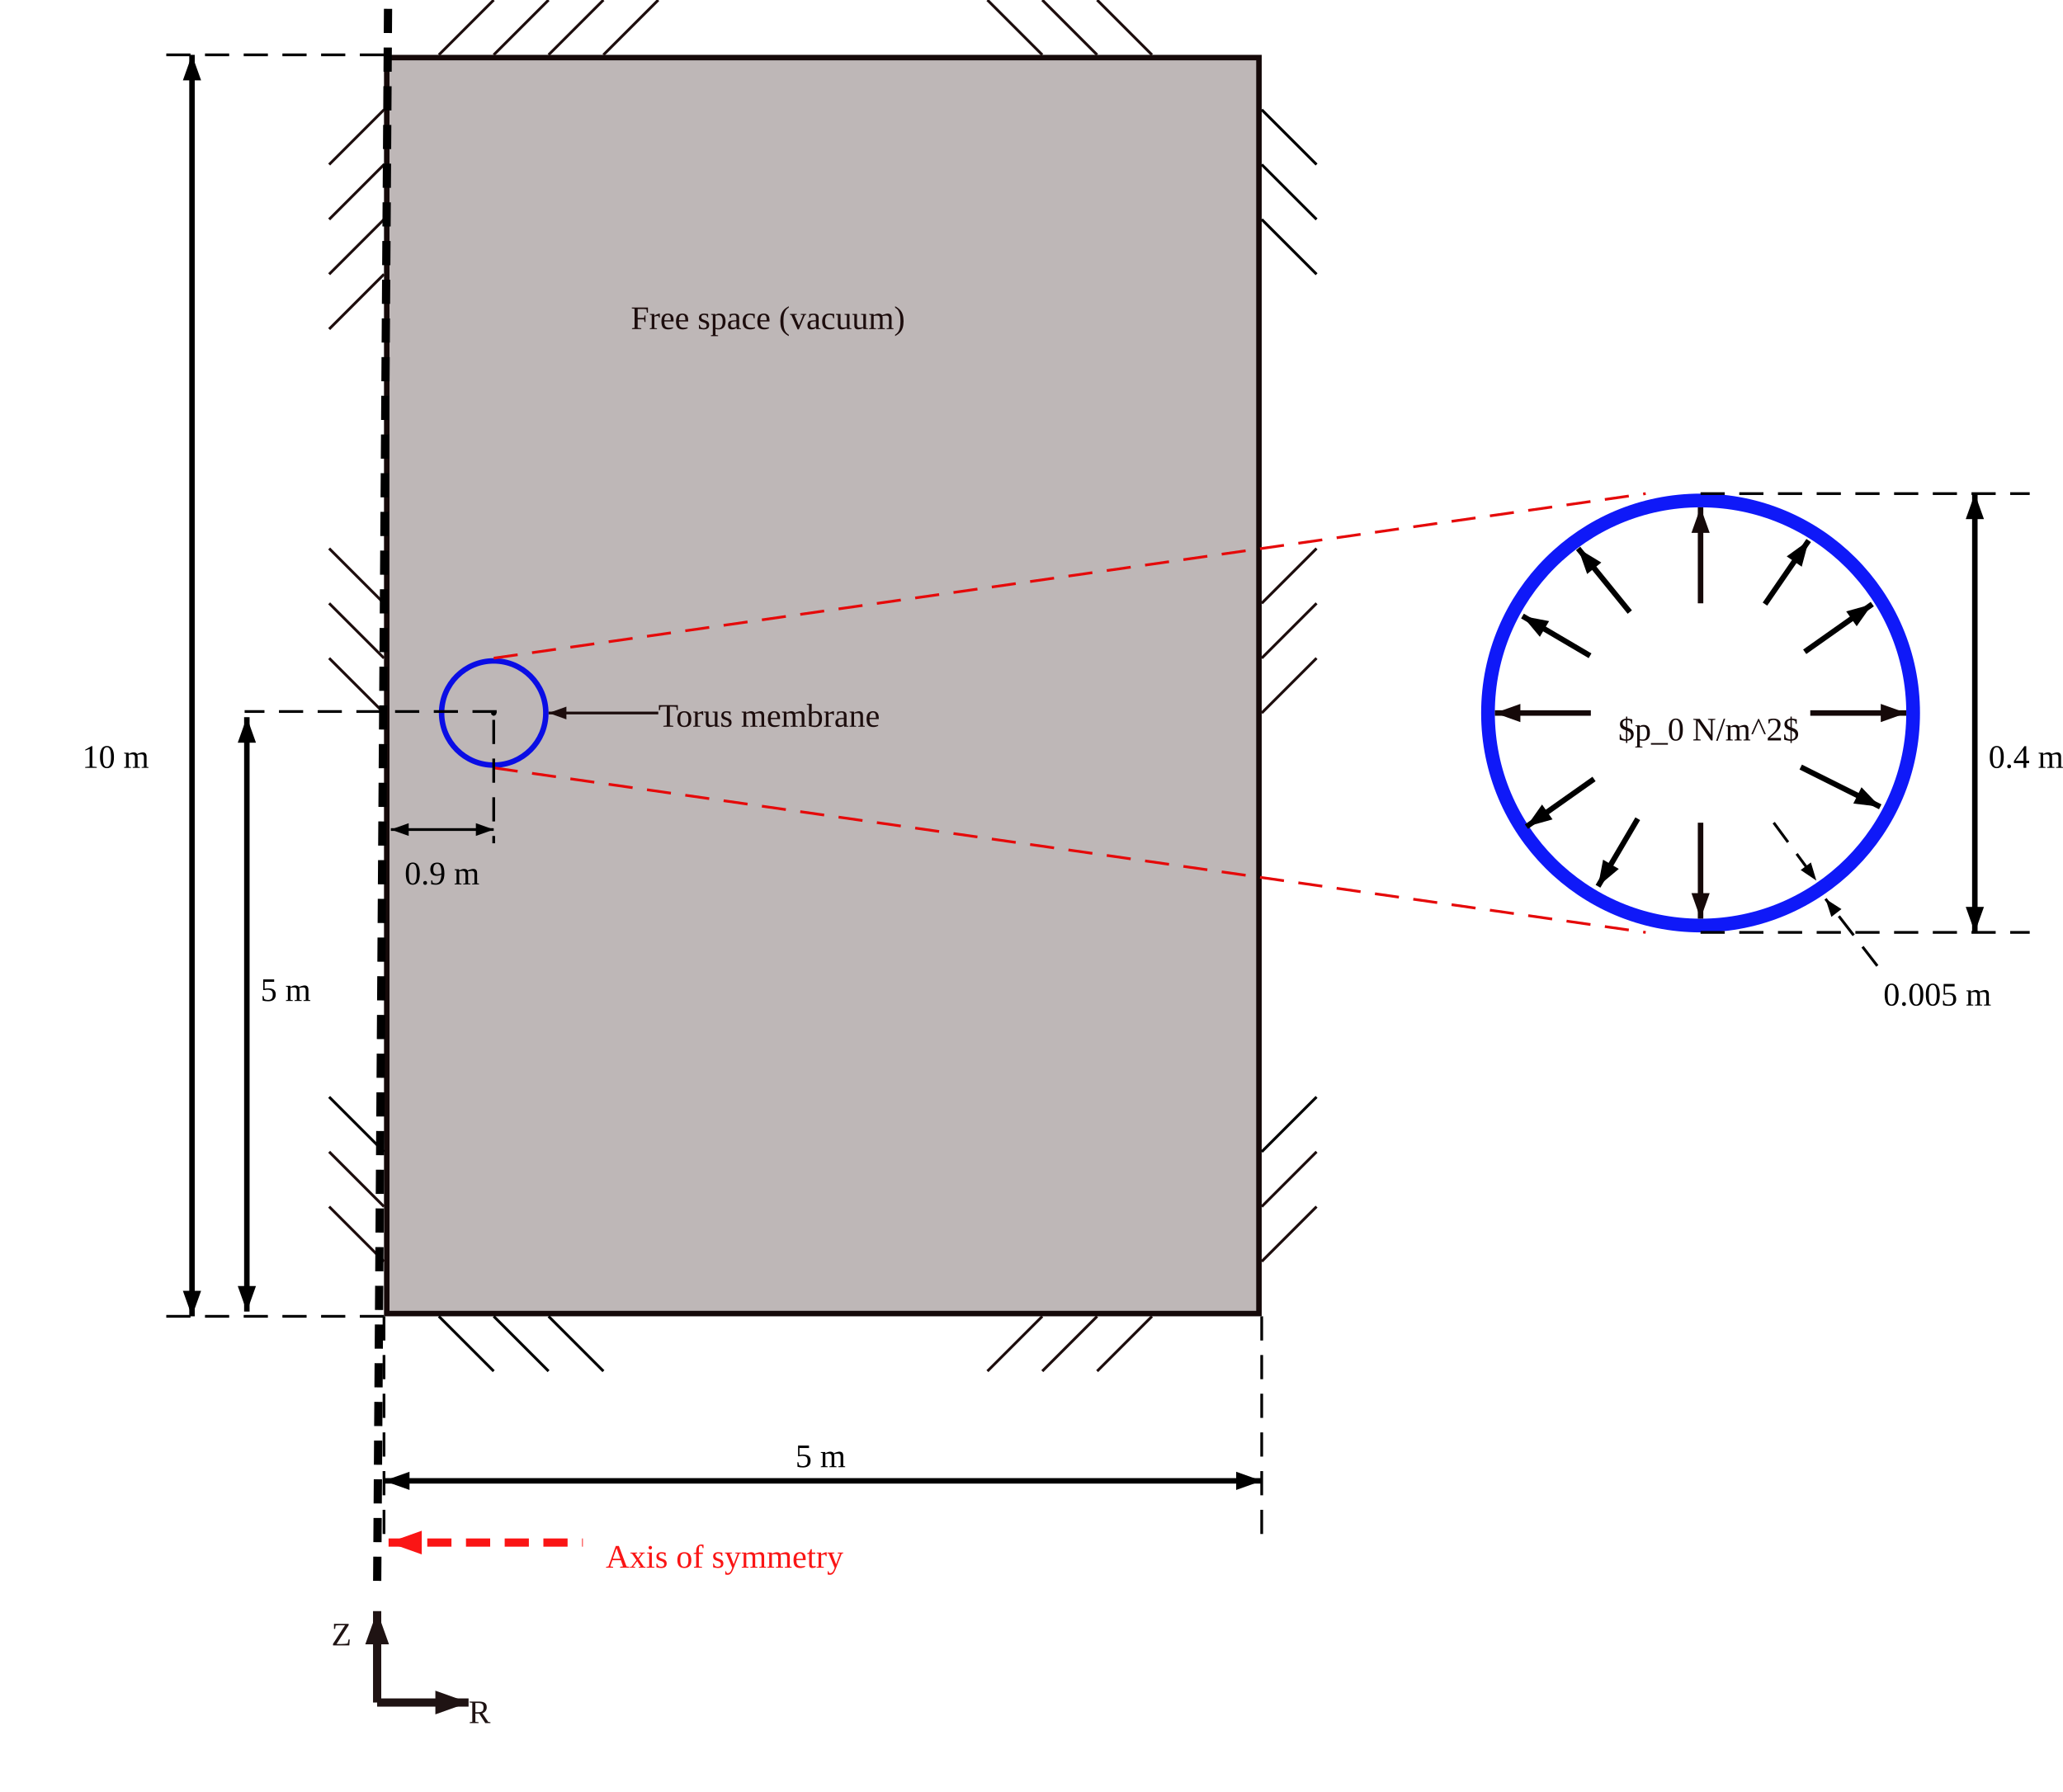
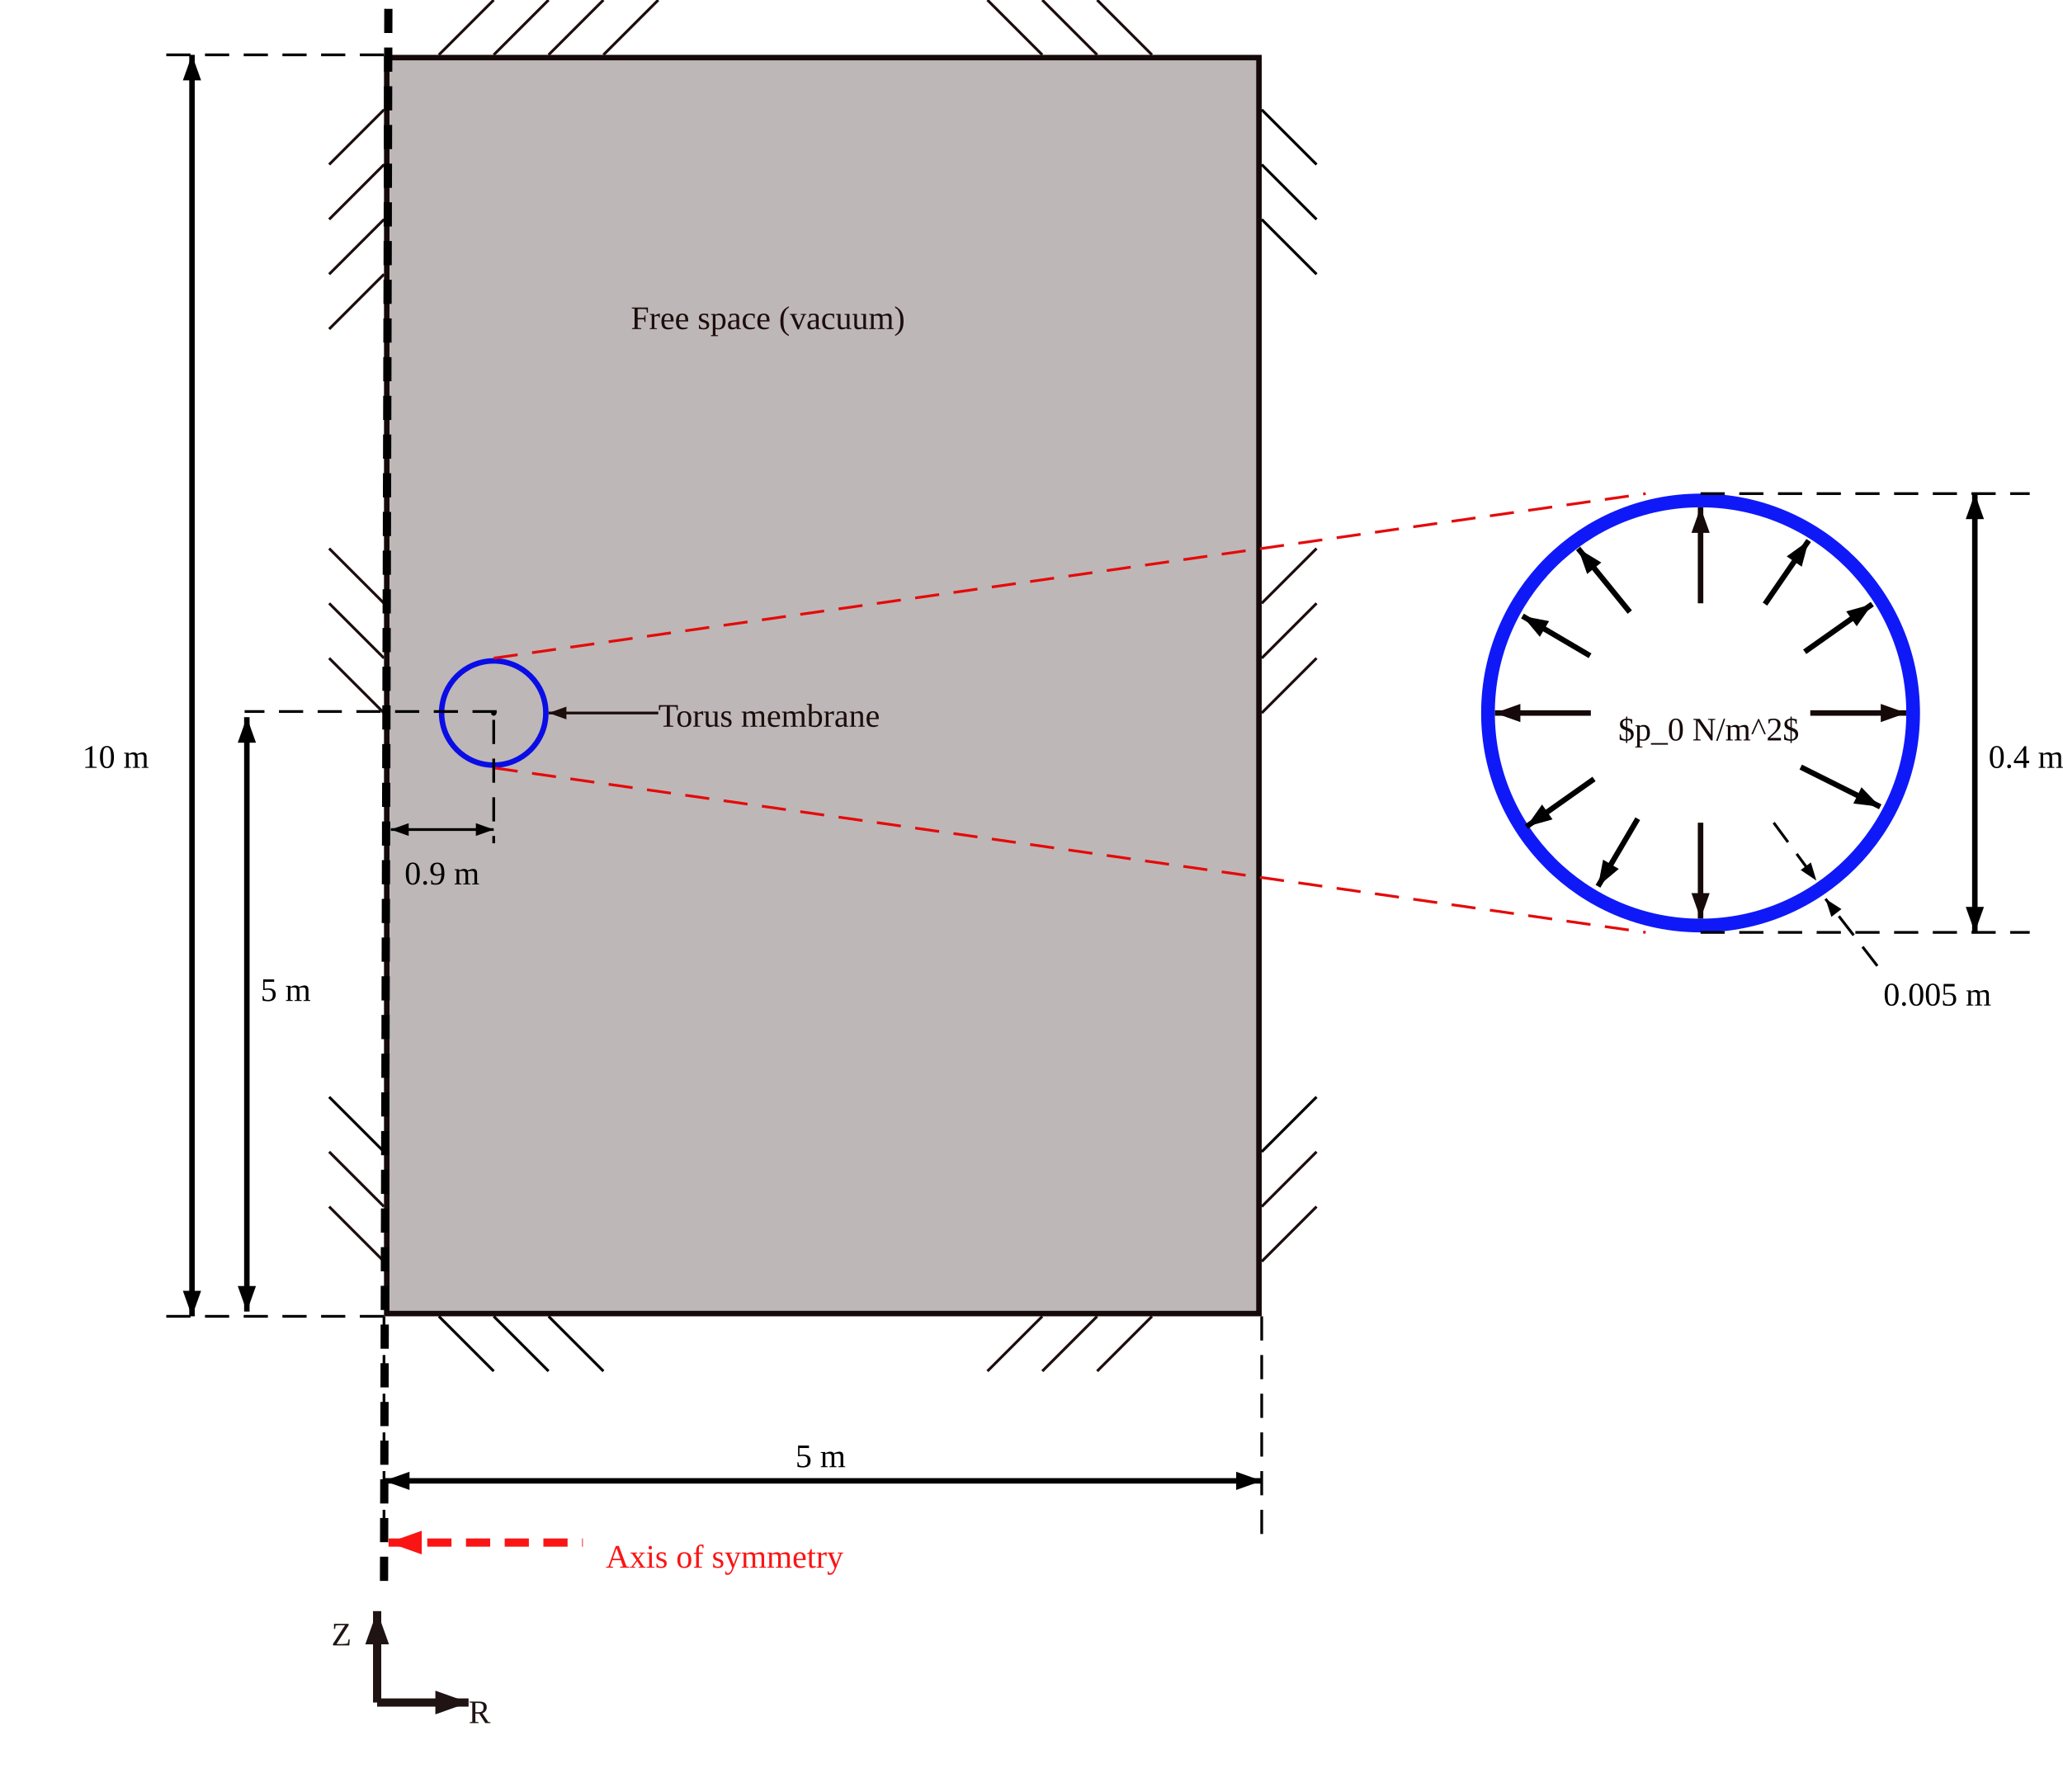
<svg xmlns="http://www.w3.org/2000/svg" xmlns:ns1="http://latexdraw.sourceforge.net/namespaces/latexdraw" version="1.1" baseProfile="full">
  <g>
-     <g ns1:type="circle" id="id1715291520">
+     <g ns1:type="circle" id="id947655870">
      <circle cx="620.0" cy="260.0" r="77.5" ns1:borderPos="outer" stroke-width="5.0" stroke="#0f19f8" fill="none" />
    </g>
-     <g ns1:type="joinedLines" id="id796488444">
-       <polyline points="620.0,220.0 620.0,185.0 " stroke-width="2.0" stroke="#150909" ns1:rotationAngle="0.0" marker-end="url(#arrow1-796488444)" />
-     </g>
-     <g ns1:type="joinedLines" id="id659071182">
-       <polyline points="660.0,260.0 695.0,260.0 " stroke-width="2.0" stroke="#150909" ns1:rotationAngle="0.0" marker-end="url(#arrow1-659071182)" />
-     </g>
-     <g ns1:type="joinedLines" id="id527860286">
-       <polyline points="620.0,300.0 620.0,335.0 " stroke-width="2.0" stroke="#150909" ns1:rotationAngle="0.0" marker-end="url(#arrow1-527860286)" />
-     </g>
-     <g ns1:type="joinedLines" id="id1057741480">
-       <polyline points="580.0,260.0 545.0,260.0 " stroke-width="2.0" stroke="#150909" ns1:rotationAngle="0.0" marker-end="url(#arrow1-1057741480)" />
-     </g>
-     <g ns1:type="text" id="id231834424" fill="#150909" ns1:position="bl">
+     <g ns1:type="joinedLines" id="id1913412514">
+       <polyline points="620.0,220.0 620.0,185.0 " stroke-width="2.0" stroke="#150909" ns1:rotationAngle="0.0" marker-end="url(#arrow1-1913412514)" />
+     </g>
+     <g ns1:type="joinedLines" id="id603915708">
+       <polyline points="660.0,260.0 695.0,260.0 " stroke-width="2.0" stroke="#150909" ns1:rotationAngle="0.0" marker-end="url(#arrow1-603915708)" />
+     </g>
+     <g ns1:type="joinedLines" id="id2138134264">
+       <polyline points="620.0,300.0 620.0,335.0 " stroke-width="2.0" stroke="#150909" ns1:rotationAngle="0.0" marker-end="url(#arrow1-2138134264)" />
+     </g>
+     <g ns1:type="joinedLines" id="id1131230819">
+       <polyline points="580.0,260.0 545.0,260.0 " stroke-width="2.0" stroke="#150909" ns1:rotationAngle="0.0" marker-end="url(#arrow1-1131230819)" />
+     </g>
+     <g ns1:type="text" id="id360414625" fill="#150909" ns1:position="bl">
      <text x="590.0" y="270.0">$p_0 N/m^2$</text>
    </g>
-     <g ns1:type="rectangle" id="id1731653583">
+     <g ns1:type="rectangle" id="id1311511008">
      <rect x="141.0" y="21.0" width="318.0" height="458.0" ns1:borderPos="outer" stroke-width="2.0" stroke="#150909" fill="#beb7b7" />
    </g>
-     <g ns1:type="circle" id="id1937343010">
+     <g ns1:type="circle" id="id2117020143">
      <circle cx="180.0" cy="260.0" r="19.0" ns1:borderPos="outer" stroke-width="2.0" stroke="#0a0de5" fill="#beb7b7" />
    </g>
-     <g ns1:type="joinedLines" id="id1722261918">
+     <g ns1:type="joinedLines" id="id1191865843">
      <polyline points="180.0,240.0 600.0,180.0 600.0,180.0 " stroke-width="1.0" stroke="#e50a0a" fill="none" stroke-dasharray="8.819, 5.292" ns1:rotationAngle="0.0" />
    </g>
-     <g ns1:type="joinedLines" id="id1193457729">
+     <g ns1:type="joinedLines" id="id612513681">
      <polyline points="180.0,280.0 600.0,340.0 " stroke-width="1.0" stroke="#e50a0a" stroke-dasharray="8.819, 5.292" ns1:rotationAngle="0.0" />
    </g>
-     <g ns1:type="joinedLines" id="id1373656265">
+     <g ns1:type="joinedLines" id="id1731361055">
      <polyline points="140.0,240.0 120.0,220.0 " stroke-width="1.0" stroke="#1d0d0d" ns1:rotationAngle="0.0" />
    </g>
-     <g ns1:type="joinedLines" id="id1360671035">
+     <g ns1:type="joinedLines" id="id1497699479">
      <polyline points="140.0,440.0 120.0,420.0 " stroke-width="1.0" stroke="#1d0d0d" ns1:rotationAngle="0.0" />
    </g>
-     <g ns1:type="joinedLines" id="id225058633">
+     <g ns1:type="joinedLines" id="id1096774933">
      <polyline points="140.0,460.0 120.0,440.0 " stroke-width="1.0" stroke="#1d0d0d" ns1:rotationAngle="0.0" />
    </g>
-     <g ns1:type="joinedLines" id="id1302090017">
+     <g ns1:type="joinedLines" id="id676899988">
      <polyline points="380.0,480.0 360.0,500.0 " stroke-width="1.0" stroke="#1d0d0d" ns1:rotationAngle="0.0" />
    </g>
-     <g ns1:type="joinedLines" id="id880335167">
+     <g ns1:type="joinedLines" id="id800588120">
      <polyline points="400.0,480.0 380.0,500.0 " stroke-width="1.0" stroke="#1d0d0d" ns1:rotationAngle="0.0" />
    </g>
-     <g ns1:type="joinedLines" id="id795589682">
+     <g ns1:type="joinedLines" id="id1550545996">
      <polyline points="420.0,480.0 400.0,500.0 " stroke-width="1.0" stroke="#1d0d0d" ns1:rotationAngle="0.0" />
    </g>
-     <g ns1:type="joinedLines" id="id474231357">
+     <g ns1:type="joinedLines" id="id263648674">
      <polyline points="460.0,460.0 480.0,440.0 " stroke-width="1.0" stroke="#1d0d0d" ns1:rotationAngle="0.0" />
    </g>
-     <g ns1:type="joinedLines" id="id1633691240">
+     <g ns1:type="joinedLines" id="id1798718266">
      <polyline points="460.0,440.0 480.0,420.0 " stroke-width="1.0" stroke="#1d0d0d" ns1:rotationAngle="0.0" />
    </g>
-     <g ns1:type="joinedLines" id="id262368430">
+     <g ns1:type="joinedLines" id="id1863531105">
      <polyline points="460.0,260.0 480.0,240.0 " stroke-width="1.0" stroke="#1d0d0d" ns1:rotationAngle="0.0" />
    </g>
-     <g ns1:type="joinedLines" id="id953114980">
+     <g ns1:type="joinedLines" id="id506105687">
      <polyline points="460.0,240.0 480.0,220.0 " stroke-width="1.0" stroke="#1d0d0d" ns1:rotationAngle="0.0" />
    </g>
-     <g ns1:type="joinedLines" id="id1159180434">
+     <g ns1:type="joinedLines" id="id957050792">
      <polyline points="460.0,220.0 480.0,200.0 " stroke-width="1.0" stroke="#1d0d0d" ns1:rotationAngle="0.0" />
    </g>
-     <g ns1:type="joinedLines" id="id1017991922">
+     <g ns1:type="joinedLines" id="id1437829914">
      <polyline points="420.0,20.0 400.0,0.0 " stroke-width="1.0" stroke="#1d0d0d" ns1:rotationAngle="0.0" />
    </g>
-     <g ns1:type="joinedLines" id="id1048153007">
+     <g ns1:type="joinedLines" id="id337194898">
      <polyline points="400.0,20.0 380.0,0.0 " stroke-width="1.0" stroke="#1d0d0d" ns1:rotationAngle="0.0" />
    </g>
-     <g ns1:type="joinedLines" id="id1104664029">
+     <g ns1:type="joinedLines" id="id222189515">
      <polyline points="380.0,20.0 360.0,0.0 " stroke-width="1.0" stroke="#1d0d0d" ns1:rotationAngle="0.0" />
    </g>
-     <g ns1:type="joinedLines" id="id1690453118">
+     <g ns1:type="joinedLines" id="id1297128912">
      <polyline points="220.0,20.0 240.0,0.0 240.0,0.0 " stroke-width="1.0" stroke="#1d0d0d" fill="none" ns1:rotationAngle="0.0" />
    </g>
-     <g ns1:type="joinedLines" id="id1439278506">
+     <g ns1:type="joinedLines" id="id292078914">
      <polyline points="200.0,20.0 220.0,0.0 " stroke-width="1.0" stroke="#1d0d0d" ns1:rotationAngle="0.0" />
    </g>
-     <g ns1:type="joinedLines" id="id301460692">
+     <g ns1:type="joinedLines" id="id168488696">
      <polyline points="180.0,20.0 200.0,0.0 " stroke-width="1.0" stroke="#1d0d0d" ns1:rotationAngle="0.0" />
    </g>
-     <g ns1:type="joinedLines" id="id1555129427">
+     <g ns1:type="joinedLines" id="id166111683">
      <polyline points="140.0,220.0 120.0,200.0 " stroke-width="1.0" stroke="#1d0d0d" ns1:rotationAngle="0.0" />
    </g>
-     <g ns1:type="joinedLines" id="id279175001">
+     <g ns1:type="joinedLines" id="id2109222373">
      <polyline points="140.0,260.0 120.0,240.0 " stroke-width="1.0" stroke="#1d0d0d" ns1:rotationAngle="0.0" />
    </g>
-     <g ns1:type="joinedLines" id="id1760149959">
+     <g ns1:type="joinedLines" id="id104109723">
      <polyline points="140.0,40.0 120.0,60.0 " stroke-width="1.0" stroke="#1d0d0d" ns1:rotationAngle="0.0" />
    </g>
-     <g ns1:type="joinedLines" id="id945075523">
+     <g ns1:type="joinedLines" id="id1509256148">
      <polyline points="140.0,60.0 120.0,80.0 " stroke-width="1.0" stroke="#1d0d0d" ns1:rotationAngle="0.0" />
    </g>
-     <g ns1:type="joinedLines" id="id1277591911">
+     <g ns1:type="joinedLines" id="id1166845847">
      <polyline points="140.0,80.0 120.0,100.0 " stroke-width="1.0" stroke="#1d0d0d" ns1:rotationAngle="0.0" />
    </g>
-     <g ns1:type="joinedLines" id="id2021765097">
+     <g ns1:type="joinedLines" id="id662170118">
      <polyline points="140.0,100.0 120.0,120.0 " stroke-width="1.0" stroke="#1d0d0d" ns1:rotationAngle="0.0" />
    </g>
-     <g ns1:type="joinedLines" id="id1450540252">
+     <g ns1:type="joinedLines" id="id334502262">
      <polyline points="160.0,20.0 180.0,0.0 " stroke-width="1.0" stroke="#1d0d0d" ns1:rotationAngle="0.0" />
    </g>
-     <g ns1:type="joinedLines" id="id1365976067">
+     <g ns1:type="joinedLines" id="id709176263">
      <polyline points="780.0,220.0 780.0,220.0 " stroke-width="1.0" stroke="#1d0d0d" ns1:rotationAngle="0.0" />
    </g>
-     <g ns1:type="text" id="id552280168" fill="#1d0d0d" ns1:position="bl">
+     <g ns1:type="text" id="id1805906467" fill="#1d0d0d" ns1:position="bl">
      <text x="230.0" y="120.0">Free space (vacuum)</text>
    </g>
-     <g ns1:type="text" id="id902833791" fill="#1d0d0d" ns1:position="bl">
+     <g ns1:type="text" id="id1339959995" fill="#1d0d0d" ns1:position="bl">
      <text x="240.0" y="265.0">Torus membrane</text>
    </g>
-     <g ns1:type="joinedLines" id="id625587372">
-       <polyline points="240.0,260.0 200.0,260.0 " stroke-width="1.0" stroke="#1d0d0d" ns1:rotationAngle="0.0" marker-end="url(#arrow1-625587372)" />
-     </g>
-     <g ns1:type="joinedLines" id="id914391775">
+     <g ns1:type="joinedLines" id="id1070508123">
+       <polyline points="240.0,260.0 200.0,260.0 " stroke-width="1.0" stroke="#1d0d0d" ns1:rotationAngle="0.0" marker-end="url(#arrow1-1070508123)" />
+     </g>
+     <g ns1:type="joinedLines" id="id2092471926">
      <polyline points="460.0,420.0 480.0,400.0 " stroke-width="1.0" stroke="black" ns1:rotationAngle="0.0" />
    </g>
-     <g ns1:type="joinedLines" id="id1783861644">
+     <g ns1:type="joinedLines" id="id139138242">
      <polyline points="460.0,40.0 480.0,60.0 " stroke-width="1.0" stroke="black" ns1:rotationAngle="0.0" />
    </g>
-     <g ns1:type="joinedLines" id="id1173497540">
+     <g ns1:type="joinedLines" id="id943928513">
      <polyline points="460.0,60.0 480.0,80.0 " stroke-width="1.0" stroke="black" ns1:rotationAngle="0.0" />
    </g>
-     <g ns1:type="joinedLines" id="id217996330">
+     <g ns1:type="joinedLines" id="id1172041915">
      <polyline points="460.0,80.0 480.0,100.0 " stroke-width="1.0" stroke="black" ns1:rotationAngle="0.0" />
    </g>
-     <g ns1:type="joinedLines" id="id433973337">
+     <g ns1:type="joinedLines" id="id1680041023">
      <polyline points="140.0,420.0 120.0,400.0 " stroke-width="1.0" stroke="black" ns1:rotationAngle="0.0" />
    </g>
-     <g ns1:type="joinedLines" id="id650266952">
+     <g ns1:type="joinedLines" id="id1543159117">
      <polyline points="160.0,480.0 180.0,500.0 " stroke-width="1.0" stroke="black" ns1:rotationAngle="0.0" />
    </g>
-     <g ns1:type="joinedLines" id="id1960515006">
+     <g ns1:type="joinedLines" id="id1555244499">
      <polyline points="180.0,480.0 200.0,500.0 " stroke-width="1.0" stroke="black" ns1:rotationAngle="0.0" />
    </g>
-     <g ns1:type="joinedLines" id="id42841561">
+     <g ns1:type="joinedLines" id="id1706777819">
      <polyline points="200.0,480.0 220.0,500.0 " stroke-width="1.0" stroke="black" ns1:rotationAngle="0.0" />
    </g>
-     <g ns1:type="joinedLines" id="id967241823">
+     <g ns1:type="joinedLines" id="id1979922327">
      <polyline points="620.0,180.0 740.0,180.0 " stroke-width="1.0" stroke="black" stroke-dasharray="8.819, 5.292" ns1:rotationAngle="0.0" />
    </g>
-     <g ns1:type="joinedLines" id="id1769363604">
+     <g ns1:type="joinedLines" id="id237129259">
      <polyline points="620.0,340.0 740.0,340.0 " stroke-width="1.0" stroke="black" stroke-dasharray="8.819, 5.292" ns1:rotationAngle="0.0" />
    </g>
-     <g ns1:type="joinedLines" id="id291185281">
-       <polyline points="720.0,180.0 720.0,340.0 " stroke-width="2.0" stroke="black" ns1:rotationAngle="0.0" marker-start="url(#arrow0-291185281)" marker-end="url(#arrow1-291185281)" />
-     </g>
-     <g ns1:type="text" id="id191239959" fill="black" ns1:position="bl">
+     <g ns1:type="joinedLines" id="id172897735">
+       <polyline points="720.0,180.0 720.0,340.0 " stroke-width="2.0" stroke="black" ns1:rotationAngle="0.0" marker-start="url(#arrow0-172897735)" marker-end="url(#arrow1-172897735)" />
+     </g>
+     <g ns1:type="text" id="id910095634" fill="black" ns1:position="bl">
      <text x="725.0" y="280.0">0.4 m</text>
    </g>
-     <g ns1:type="joinedLines" id="id1138844624">
-       <polyline points="70.0,20.0 70.0,480.0 " stroke-width="2.0" stroke="black" ns1:rotationAngle="0.0" marker-start="url(#arrow0-1138844624)" marker-end="url(#arrow1-1138844624)" />
-     </g>
-     <g ns1:type="joinedLines" id="id1376597141">
-       <polyline points="140.0,540.0 460.0,540.0 " stroke-width="2.0" stroke="black" ns1:rotationAngle="0.0" marker-start="url(#arrow0-1376597141)" marker-end="url(#arrow1-1376597141)" />
-     </g>
-     <g ns1:type="joinedLines" id="id568282738">
+     <g ns1:type="joinedLines" id="id1302662687">
+       <polyline points="70.0,20.0 70.0,480.0 " stroke-width="2.0" stroke="black" ns1:rotationAngle="0.0" marker-start="url(#arrow0-1302662687)" marker-end="url(#arrow1-1302662687)" />
+     </g>
+     <g ns1:type="joinedLines" id="id723147569">
+       <polyline points="140.0,540.0 460.0,540.0 " stroke-width="2.0" stroke="black" ns1:rotationAngle="0.0" marker-start="url(#arrow0-723147569)" marker-end="url(#arrow1-723147569)" />
+     </g>
+     <g ns1:type="joinedLines" id="id268272533">
      <polyline points="140.0,480.0 60.0,480.0 " stroke-width="1.0" stroke="black" stroke-dasharray="8.819, 5.292" ns1:rotationAngle="0.0" />
    </g>
-     <g ns1:type="joinedLines" id="id1975602821">
+     <g ns1:type="joinedLines" id="id2062650442">
      <polyline points="140.0,20.0 60.0,20.0 " stroke-width="1.0" stroke="black" stroke-dasharray="8.819, 5.292" ns1:rotationAngle="0.0" />
    </g>
-     <g ns1:type="joinedLines" id="id84841741">
+     <g ns1:type="joinedLines" id="id516974496">
      <polyline points="140.0,480.0 140.0,560.0 " stroke-width="1.0" stroke="black" stroke-dasharray="8.819, 5.292" ns1:rotationAngle="0.0" />
    </g>
-     <g ns1:type="joinedLines" id="id793796568">
+     <g ns1:type="joinedLines" id="id935827981">
      <polyline points="460.0,480.0 460.0,560.0 " stroke-width="1.0" stroke="black" stroke-dasharray="8.819, 5.292" ns1:rotationAngle="0.0" />
    </g>
-     <g ns1:type="text" id="id1269003492" fill="black" ns1:position="bl">
+     <g ns1:type="text" id="id352336432" fill="black" ns1:position="bl">
      <text x="290.0" y="535.0">5 m</text>
    </g>
-     <g ns1:type="text" id="id108867871" fill="black" ns1:position="bl">
+     <g ns1:type="text" id="id120044846" fill="black" ns1:position="bl">
      <text x="30.0" y="280.0">10 m</text>
    </g>
-     <g ns1:type="joinedLines" id="id769520371">
-       <polyline points="684.444,352.222 665.556,327.778 " stroke-width="1.0" stroke="black" stroke-dasharray="8.819, 5.292" ns1:rotationAngle="0.0" marker-end="url(#arrow1-769520371)" />
-     </g>
-     <g ns1:type="joinedLines" id="id422287978">
-       <polyline points="646.667,300 662.222,321.111 " stroke-width="1.0" stroke="black" stroke-dasharray="8.819, 5.292" ns1:rotationAngle="0.0" marker-end="url(#arrow1-422287978)" />
-     </g>
-     <g ns1:type="text" id="id79649998" fill="black" ns1:position="bl">
+     <g ns1:type="joinedLines" id="id134014627">
+       <polyline points="684.444,352.222 665.556,327.778 " stroke-width="1.0" stroke="black" stroke-dasharray="8.819, 5.292" ns1:rotationAngle="0.0" marker-end="url(#arrow1-134014627)" />
+     </g>
+     <g ns1:type="joinedLines" id="id1807113595">
+       <polyline points="646.667,300 662.222,321.111 " stroke-width="1.0" stroke="black" stroke-dasharray="8.819, 5.292" ns1:rotationAngle="0.0" marker-end="url(#arrow1-1807113595)" />
+     </g>
+     <g ns1:type="text" id="id1851986525" fill="black" ns1:position="bl">
      <text x="686.667" y="366.667">0.005 m</text>
    </g>
-     <g ns1:type="joinedLines" id="id1099067129">
-       <polyline points="594.203,223.188 575.362,200 " stroke-width="2.0" stroke="black" ns1:rotationAngle="0.0" marker-end="url(#arrow1-1099067129)" />
-     </g>
-     <g ns1:type="joinedLines" id="id1123802396">
-       <polyline points="579.71,239.13 555.072,224.638 " stroke-width="2.0" stroke="black" ns1:rotationAngle="0.0" marker-end="url(#arrow1-1123802396)" />
-     </g>
-     <g ns1:type="joinedLines" id="id1853613173">
-       <polyline points="643.478,220.29 659.42,197.101 " stroke-width="2.0" stroke="black" ns1:rotationAngle="0.0" marker-end="url(#arrow1-1853613173)" />
-     </g>
-     <g ns1:type="joinedLines" id="id1816093262">
-       <polyline points="657.971,237.681 682.609,220.29 " stroke-width="2.0" stroke="black" ns1:rotationAngle="0.0" marker-end="url(#arrow1-1816093262)" />
-     </g>
-     <g ns1:type="joinedLines" id="id72748110">
-       <polyline points="656.522,279.71 685.507,294.203 " stroke-width="2.0" stroke="black" ns1:rotationAngle="0.0" marker-end="url(#arrow1-72748110)" />
-     </g>
-     <g ns1:type="joinedLines" id="id1639810107">
-       <polyline points="597.101,298.551 582.609,323.188 " stroke-width="2.0" stroke="black" ns1:rotationAngle="0.0" marker-end="url(#arrow1-1639810107)" />
-     </g>
-     <g ns1:type="joinedLines" id="id406422247">
-       <polyline points="581.159,284.058 556.522,301.449 " stroke-width="2.0" stroke="black" ns1:rotationAngle="0.0" marker-end="url(#arrow1-406422247)" />
-     </g>
-     <g ns1:type="dot" id="id1798600961" ns1:size="2.0" ns1:dotShape="*" ns1:position="180.0 260.0">
+     <g ns1:type="joinedLines" id="id937940847">
+       <polyline points="594.203,223.188 575.362,200 " stroke-width="2.0" stroke="black" ns1:rotationAngle="0.0" marker-end="url(#arrow1-937940847)" />
+     </g>
+     <g ns1:type="joinedLines" id="id512493820">
+       <polyline points="579.71,239.13 555.072,224.638 " stroke-width="2.0" stroke="black" ns1:rotationAngle="0.0" marker-end="url(#arrow1-512493820)" />
+     </g>
+     <g ns1:type="joinedLines" id="id1641999963">
+       <polyline points="643.478,220.29 659.42,197.101 " stroke-width="2.0" stroke="black" ns1:rotationAngle="0.0" marker-end="url(#arrow1-1641999963)" />
+     </g>
+     <g ns1:type="joinedLines" id="id584386169">
+       <polyline points="657.971,237.681 682.609,220.29 " stroke-width="2.0" stroke="black" ns1:rotationAngle="0.0" marker-end="url(#arrow1-584386169)" />
+     </g>
+     <g ns1:type="joinedLines" id="id72373705">
+       <polyline points="656.522,279.71 685.507,294.203 " stroke-width="2.0" stroke="black" ns1:rotationAngle="0.0" marker-end="url(#arrow1-72373705)" />
+     </g>
+     <g ns1:type="joinedLines" id="id1400260368">
+       <polyline points="597.101,298.551 582.609,323.188 " stroke-width="2.0" stroke="black" ns1:rotationAngle="0.0" marker-end="url(#arrow1-1400260368)" />
+     </g>
+     <g ns1:type="joinedLines" id="id290434224">
+       <polyline points="581.159,284.058 556.522,301.449 " stroke-width="2.0" stroke="black" ns1:rotationAngle="0.0" marker-end="url(#arrow1-290434224)" />
+     </g>
+     <g ns1:type="dot" id="id2054853330" ns1:size="2.0" ns1:dotShape="*" ns1:position="180.0 260.0">
      <path d="M 180.923 260.0 C 180.923 260.51 180.51 260.923 180.0 260.923 C 179.49 260.923 179.077 260.51 179.077 260.0 C 179.077 259.49 179.49 259.077 180.0 259.077 C 180.51 259.077 180.923 259.49 180.923 260.0 z " fill="black" stroke-linecap="square" stroke-linejoin="butt" stroke-width="0.125" stroke-miterlimit="10.0" stroke-dashoffset="0.0" stroke="black" />
    </g>
-     <g ns1:type="joinedLines" id="id162153507">
+     <g ns1:type="joinedLines" id="id1500874693">
      <polyline points="180.0,262.5 180.0,307.5 " stroke-width="1.0" stroke="black" stroke-dasharray="8.819, 5.292" ns1:rotationAngle="0.0" />
    </g>
-     <g ns1:type="joinedLines" id="id200438065">
-       <polyline points="142.5,302.5 180.0,302.5 " stroke-width="1.0" stroke="black" ns1:rotationAngle="0.0" marker-start="url(#arrow0-200438065)" marker-end="url(#arrow1-200438065)" />
-     </g>
-     <g ns1:type="text" id="id74044177" fill="black" ns1:position="bl">
+     <g ns1:type="joinedLines" id="id1211834519">
+       <polyline points="142.5,302.5 180.0,302.5 " stroke-width="1.0" stroke="black" ns1:rotationAngle="0.0" marker-start="url(#arrow0-1211834519)" marker-end="url(#arrow1-1211834519)" />
+     </g>
+     <g ns1:type="text" id="id2098315275" fill="black" ns1:position="bl">
      <text x="147.5" y="322.5">0.9 m</text>
    </g>
-     <g ns1:type="joinedLines" id="id470434132">
-       <polyline points="90,478.261 90,261.522 " stroke-width="2.0" stroke="black" ns1:rotationAngle="0.0" marker-start="url(#arrow0-470434132)" marker-end="url(#arrow1-470434132)" />
-     </g>
-     <g ns1:type="joinedLines" id="id1092029682">
+     <g ns1:type="joinedLines" id="id1824487590">
+       <polyline points="90,478.261 90,261.522 " stroke-width="2.0" stroke="black" ns1:rotationAngle="0.0" marker-start="url(#arrow0-1824487590)" marker-end="url(#arrow1-1824487590)" />
+     </g>
+     <g ns1:type="joinedLines" id="id1845531615">
      <polyline points="181.081,259.459 89.189,259.459 " stroke-width="1.0" stroke="black" stroke-dasharray="8.819, 5.292" ns1:rotationAngle="0.0" />
    </g>
-     <g ns1:type="text" id="id1821559722" fill="black" ns1:position="bl">
+     <g ns1:type="text" id="id1490451591" fill="black" ns1:position="bl">
      <text x="95.0" y="365.0">5 m</text>
    </g>
-     <g ns1:type="joinedLines" id="id803496359">
-       <polyline points="141.667,-25.0 137.5,579.167 " stroke-width="3.0" stroke="black" stroke-dasharray="8.819, 5.292" ns1:rotationAngle="0.0" />
-     </g>
-     <g ns1:type="joinedLines" id="id407337912">
-       <polyline points="141.667,562.5 212.5,562.5 " stroke-width="3.0" stroke="#fa1515" stroke-dasharray="8.819, 5.292" ns1:rotationAngle="0.0" marker-start="url(#arrow0-407337912)" />
-     </g>
-     <g ns1:type="text" id="id9207889" fill="#fa1515" ns1:position="bl">
+     <g ns1:type="joinedLines" id="id849510953">
+       <polyline points="141.667,-25.0 140.0,580.0 " stroke-width="3.0" stroke="black" stroke-dasharray="8.819, 5.292" ns1:rotationAngle="0.0" />
+     </g>
+     <g ns1:type="joinedLines" id="id1287341536">
+       <polyline points="141.667,562.5 212.5,562.5 " stroke-width="3.0" stroke="#fa1515" stroke-dasharray="8.819, 5.292" ns1:rotationAngle="0.0" marker-start="url(#arrow0-1287341536)" />
+     </g>
+     <g ns1:type="text" id="id869816094" fill="#fa1515" ns1:position="bl">
      <text x="220.833" y="571.667">Axis of symmetry</text>
    </g>
-     <g ns1:type="joinedLines" id="id945794910">
-       <polyline points="137.5,587.5 137.5,620.833 " stroke-width="3.0" stroke="#1f1313" ns1:rotationAngle="0.0" marker-start="url(#arrow0-945794910)" />
-     </g>
-     <g ns1:type="joinedLines" id="id1434361705">
-       <polyline points="170.833,620.833 137.5,620.833 " stroke-width="3.0" stroke="#1f1313" ns1:rotationAngle="0.0" marker-start="url(#arrow0-1434361705)" />
-     </g>
-     <g ns1:type="text" id="id206708908" fill="#1f1313" ns1:position="bl">
+     <g ns1:type="joinedLines" id="id635080896">
+       <polyline points="137.5,587.5 137.5,620.833 " stroke-width="3.0" stroke="#1f1313" ns1:rotationAngle="0.0" marker-start="url(#arrow0-635080896)" />
+     </g>
+     <g ns1:type="joinedLines" id="id682290714">
+       <polyline points="170.833,620.833 137.5,620.833 " stroke-width="3.0" stroke="#1f1313" ns1:rotationAngle="0.0" marker-start="url(#arrow0-682290714)" />
+     </g>
+     <g ns1:type="text" id="id1716125335" fill="#1f1313" ns1:position="bl">
      <text x="170.833" y="628.333">R</text>
    </g>
-     <g ns1:type="text" id="id1024659288" fill="#1f1313" ns1:position="bl">
+     <g ns1:type="text" id="id431118189" fill="#1f1313" ns1:position="bl">
      <text x="120.833" y="600.0">Z</text>
    </g>
  </g>
  <defs>
-     <marker overflow="visible" orient="auto" id="arrow1-796488444">
+     <marker overflow="visible" orient="auto" id="arrow1-1913412514">
      <path d="M 0.0 0.0 L -4.652 1.661 L -4.652 0.0 L -4.652 -1.661 z " ns1:arrSizeNum="2.0" fill="#150909" />
    </marker>
-     <marker overflow="visible" orient="auto" id="arrow1-659071182">
+     <marker overflow="visible" orient="auto" id="arrow1-603915708">
      <path d="M 0.0 0.0 L -4.652 1.661 L -4.652 0.0 L -4.652 -1.661 z " ns1:arrSizeNum="2.0" fill="#150909" />
    </marker>
-     <marker overflow="visible" orient="auto" id="arrow1-527860286">
+     <marker overflow="visible" orient="auto" id="arrow1-2138134264">
      <path d="M 0.0 0.0 L -4.652 1.661 L -4.652 0.0 L -4.652 -1.661 z " ns1:arrSizeNum="2.0" fill="#150909" />
    </marker>
-     <marker overflow="visible" orient="auto" id="arrow1-1057741480">
+     <marker overflow="visible" orient="auto" id="arrow1-1131230819">
      <path d="M 0.0 0.0 L -4.652 1.661 L -4.652 0.0 L -4.652 -1.661 z " ns1:arrSizeNum="2.0" fill="#150909" />
    </marker>
-     <marker overflow="visible" orient="auto" id="arrow1-625587372">
+     <marker overflow="visible" orient="auto" id="arrow1-1070508123">
      <path d="M 0.0 0.0 L -6.504 2.323 L -6.504 0.0 L -6.504 -2.323 z " ns1:arrSizeNum="2.0" fill="#1d0d0d" />
    </marker>
-     <marker overflow="visible" orient="auto" id="arrow0-291185281">
+     <marker overflow="visible" orient="auto" id="arrow0-172897735">
      <path d="M 0.0 0.0 L 4.652 1.661 L 4.652 0.0 L 4.652 -1.661 z " ns1:arrSizeNum="2.0" fill="black" />
    </marker>
-     <marker overflow="visible" orient="auto" id="arrow1-291185281">
-       <path d="M 0.0 0.0 L -4.652 1.661 L -4.652 0.0 L -4.652 -1.661 z " ns1:arrSizeNum="2.0" fill="black" />
-     </marker>
-     <marker overflow="visible" orient="auto" id="arrow0-1138844624">
+     <marker overflow="visible" orient="auto" id="arrow1-172897735">
+       <path d="M 0.0 0.0 L -4.652 1.661 L -4.652 0.0 L -4.652 -1.661 z " ns1:arrSizeNum="2.0" fill="black" />
+     </marker>
+     <marker overflow="visible" orient="auto" id="arrow0-1302662687">
      <path d="M 0.0 0.0 L 4.652 1.661 L 4.652 0.0 L 4.652 -1.661 z " ns1:arrSizeNum="2.0" fill="black" />
    </marker>
-     <marker overflow="visible" orient="auto" id="arrow1-1138844624">
-       <path d="M 0.0 0.0 L -4.652 1.661 L -4.652 0.0 L -4.652 -1.661 z " ns1:arrSizeNum="2.0" fill="black" />
-     </marker>
-     <marker overflow="visible" orient="auto" id="arrow0-1376597141">
+     <marker overflow="visible" orient="auto" id="arrow1-1302662687">
+       <path d="M 0.0 0.0 L -4.652 1.661 L -4.652 0.0 L -4.652 -1.661 z " ns1:arrSizeNum="2.0" fill="black" />
+     </marker>
+     <marker overflow="visible" orient="auto" id="arrow0-723147569">
      <path d="M 0.0 0.0 L 4.652 1.661 L 4.652 0.0 L 4.652 -1.661 z " ns1:arrSizeNum="2.0" fill="black" />
    </marker>
-     <marker overflow="visible" orient="auto" id="arrow1-1376597141">
-       <path d="M 0.0 0.0 L -4.652 1.661 L -4.652 0.0 L -4.652 -1.661 z " ns1:arrSizeNum="2.0" fill="black" />
-     </marker>
-     <marker overflow="visible" orient="auto" id="arrow1-769520371">
+     <marker overflow="visible" orient="auto" id="arrow1-723147569">
+       <path d="M 0.0 0.0 L -4.652 1.661 L -4.652 0.0 L -4.652 -1.661 z " ns1:arrSizeNum="2.0" fill="black" />
+     </marker>
+     <marker overflow="visible" orient="auto" id="arrow1-134014627">
      <path d="M 0.0 0.0 L -6.504 2.323 L -6.504 0.0 L -6.504 -2.323 z " ns1:arrSizeNum="2.0" fill="black" />
    </marker>
-     <marker overflow="visible" orient="auto" id="arrow1-422287978">
+     <marker overflow="visible" orient="auto" id="arrow1-1807113595">
      <path d="M 0.0 0.0 L -6.504 2.323 L -6.504 0.0 L -6.504 -2.323 z " ns1:arrSizeNum="2.0" fill="black" />
    </marker>
-     <marker overflow="visible" orient="auto" id="arrow1-1099067129">
-       <path d="M 0.0 0.0 L -4.652 1.661 L -4.652 0.0 L -4.652 -1.661 z " ns1:arrSizeNum="2.0" fill="black" />
-     </marker>
-     <marker overflow="visible" orient="auto" id="arrow1-1123802396">
-       <path d="M 0.0 0.0 L -4.652 1.661 L -4.652 0.0 L -4.652 -1.661 z " ns1:arrSizeNum="2.0" fill="black" />
-     </marker>
-     <marker overflow="visible" orient="auto" id="arrow1-1853613173">
-       <path d="M 0.0 0.0 L -4.652 1.661 L -4.652 0.0 L -4.652 -1.661 z " ns1:arrSizeNum="2.0" fill="black" />
-     </marker>
-     <marker overflow="visible" orient="auto" id="arrow1-1816093262">
-       <path d="M 0.0 0.0 L -4.652 1.661 L -4.652 0.0 L -4.652 -1.661 z " ns1:arrSizeNum="2.0" fill="black" />
-     </marker>
-     <marker overflow="visible" orient="auto" id="arrow1-72748110">
-       <path d="M 0.0 0.0 L -4.652 1.661 L -4.652 0.0 L -4.652 -1.661 z " ns1:arrSizeNum="2.0" fill="black" />
-     </marker>
-     <marker overflow="visible" orient="auto" id="arrow1-1639810107">
-       <path d="M 0.0 0.0 L -4.652 1.661 L -4.652 0.0 L -4.652 -1.661 z " ns1:arrSizeNum="2.0" fill="black" />
-     </marker>
-     <marker overflow="visible" orient="auto" id="arrow1-406422247">
-       <path d="M 0.0 0.0 L -4.652 1.661 L -4.652 0.0 L -4.652 -1.661 z " ns1:arrSizeNum="2.0" fill="black" />
-     </marker>
-     <marker overflow="visible" orient="auto" id="arrow0-200438065">
+     <marker overflow="visible" orient="auto" id="arrow1-937940847">
+       <path d="M 0.0 0.0 L -4.652 1.661 L -4.652 0.0 L -4.652 -1.661 z " ns1:arrSizeNum="2.0" fill="black" />
+     </marker>
+     <marker overflow="visible" orient="auto" id="arrow1-512493820">
+       <path d="M 0.0 0.0 L -4.652 1.661 L -4.652 0.0 L -4.652 -1.661 z " ns1:arrSizeNum="2.0" fill="black" />
+     </marker>
+     <marker overflow="visible" orient="auto" id="arrow1-1641999963">
+       <path d="M 0.0 0.0 L -4.652 1.661 L -4.652 0.0 L -4.652 -1.661 z " ns1:arrSizeNum="2.0" fill="black" />
+     </marker>
+     <marker overflow="visible" orient="auto" id="arrow1-584386169">
+       <path d="M 0.0 0.0 L -4.652 1.661 L -4.652 0.0 L -4.652 -1.661 z " ns1:arrSizeNum="2.0" fill="black" />
+     </marker>
+     <marker overflow="visible" orient="auto" id="arrow1-72373705">
+       <path d="M 0.0 0.0 L -4.652 1.661 L -4.652 0.0 L -4.652 -1.661 z " ns1:arrSizeNum="2.0" fill="black" />
+     </marker>
+     <marker overflow="visible" orient="auto" id="arrow1-1400260368">
+       <path d="M 0.0 0.0 L -4.652 1.661 L -4.652 0.0 L -4.652 -1.661 z " ns1:arrSizeNum="2.0" fill="black" />
+     </marker>
+     <marker overflow="visible" orient="auto" id="arrow1-290434224">
+       <path d="M 0.0 0.0 L -4.652 1.661 L -4.652 0.0 L -4.652 -1.661 z " ns1:arrSizeNum="2.0" fill="black" />
+     </marker>
+     <marker overflow="visible" orient="auto" id="arrow0-1211834519">
      <path d="M 0.0 0.0 L 6.504 2.323 L 6.504 0.0 L 6.504 -2.323 z " ns1:arrSizeNum="2.0" fill="black" />
    </marker>
-     <marker overflow="visible" orient="auto" id="arrow1-200438065">
+     <marker overflow="visible" orient="auto" id="arrow1-1211834519">
      <path d="M 0.0 0.0 L -6.504 2.323 L -6.504 0.0 L -6.504 -2.323 z " ns1:arrSizeNum="2.0" fill="black" />
    </marker>
-     <marker overflow="visible" orient="auto" id="arrow0-470434132">
+     <marker overflow="visible" orient="auto" id="arrow0-1824487590">
      <path d="M 0.0 0.0 L 4.652 1.661 L 4.652 0.0 L 4.652 -1.661 z " ns1:arrSizeNum="2.0" fill="black" />
    </marker>
-     <marker overflow="visible" orient="auto" id="arrow1-470434132">
-       <path d="M 0.0 0.0 L -4.652 1.661 L -4.652 0.0 L -4.652 -1.661 z " ns1:arrSizeNum="2.0" fill="black" />
-     </marker>
-     <marker overflow="visible" orient="auto" id="arrow0-407337912">
+     <marker overflow="visible" orient="auto" id="arrow1-1824487590">
+       <path d="M 0.0 0.0 L -4.652 1.661 L -4.652 0.0 L -4.652 -1.661 z " ns1:arrSizeNum="2.0" fill="black" />
+     </marker>
+     <marker overflow="visible" orient="auto" id="arrow0-1287341536">
      <path d="M 0.0 0.0 L 4.035 1.441 L 4.035 0.0 L 4.035 -1.441 z " ns1:arrSizeNum="2.0" fill="#fa1515" />
    </marker>
-     <marker overflow="visible" orient="auto" id="arrow0-945794910">
+     <marker overflow="visible" orient="auto" id="arrow0-635080896">
      <path d="M 0.0 0.0 L 4.035 1.441 L 4.035 0.0 L 4.035 -1.441 z " ns1:arrSizeNum="2.0" fill="#1f1313" />
    </marker>
-     <marker overflow="visible" orient="auto" id="arrow0-1434361705">
+     <marker overflow="visible" orient="auto" id="arrow0-682290714">
      <path d="M 0.0 0.0 L 4.035 1.441 L 4.035 0.0 L 4.035 -1.441 z " ns1:arrSizeNum="2.0" fill="#1f1313" />
    </marker>
  </defs>
</svg>
